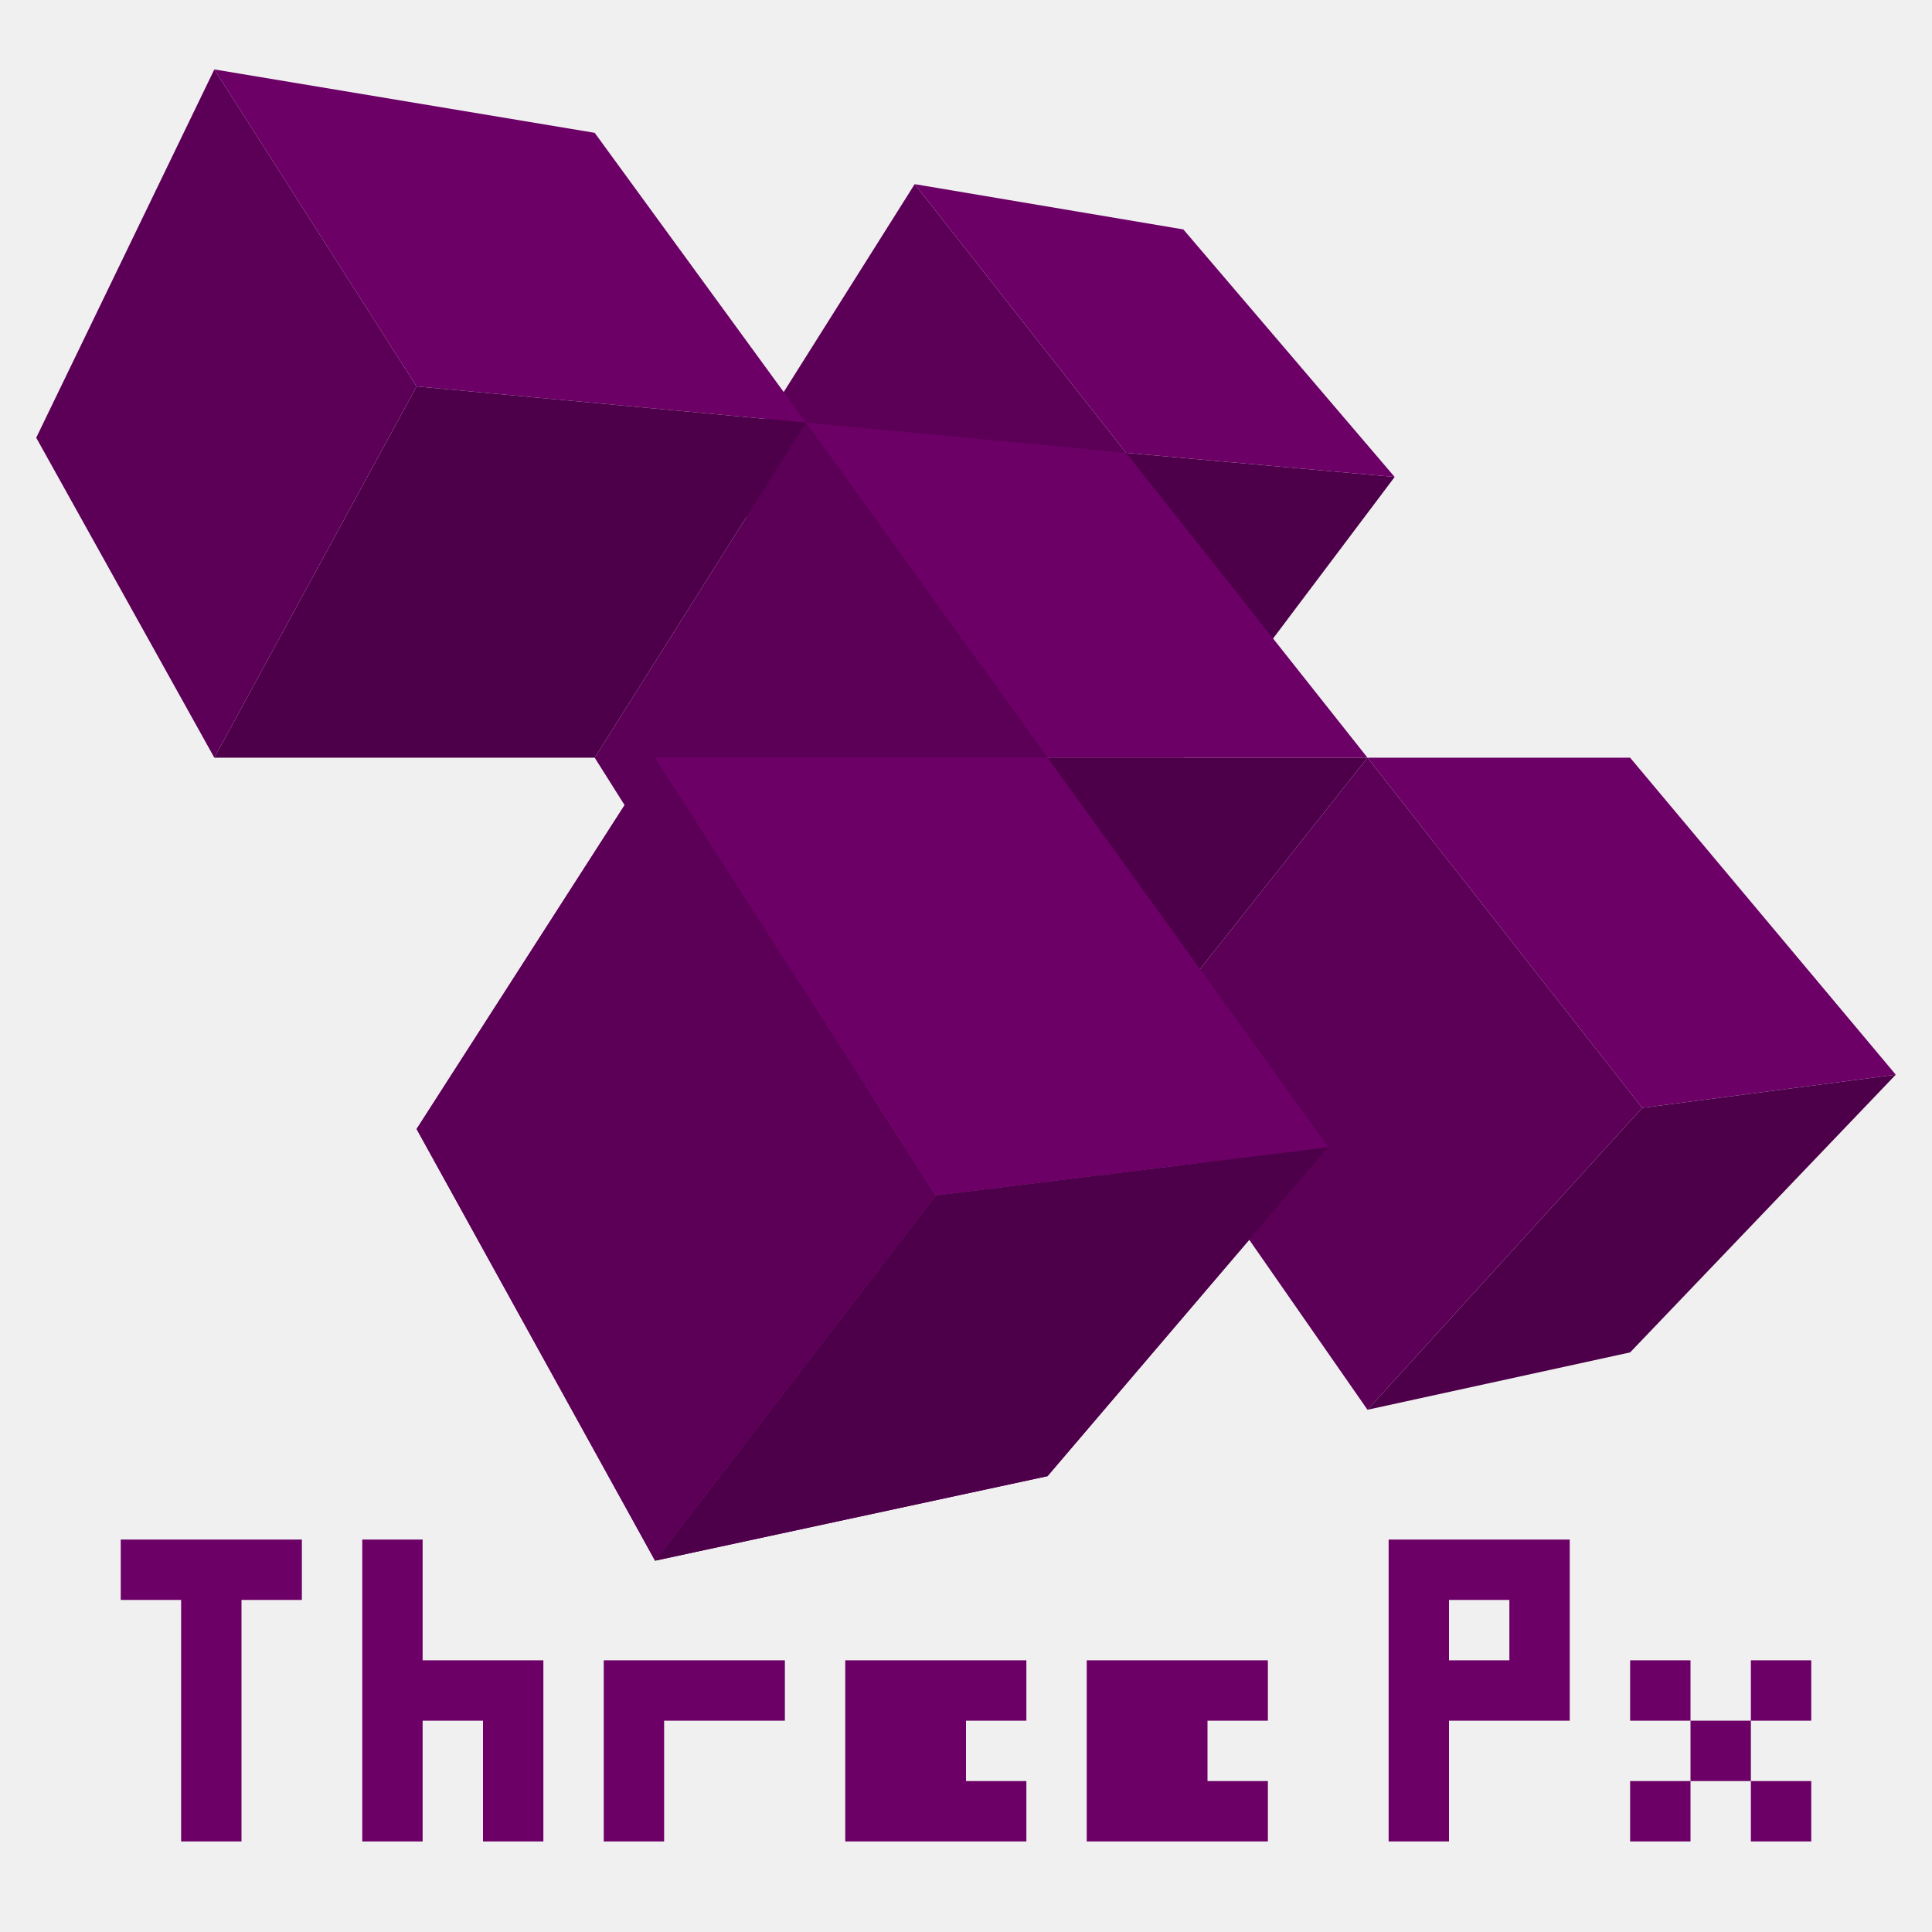
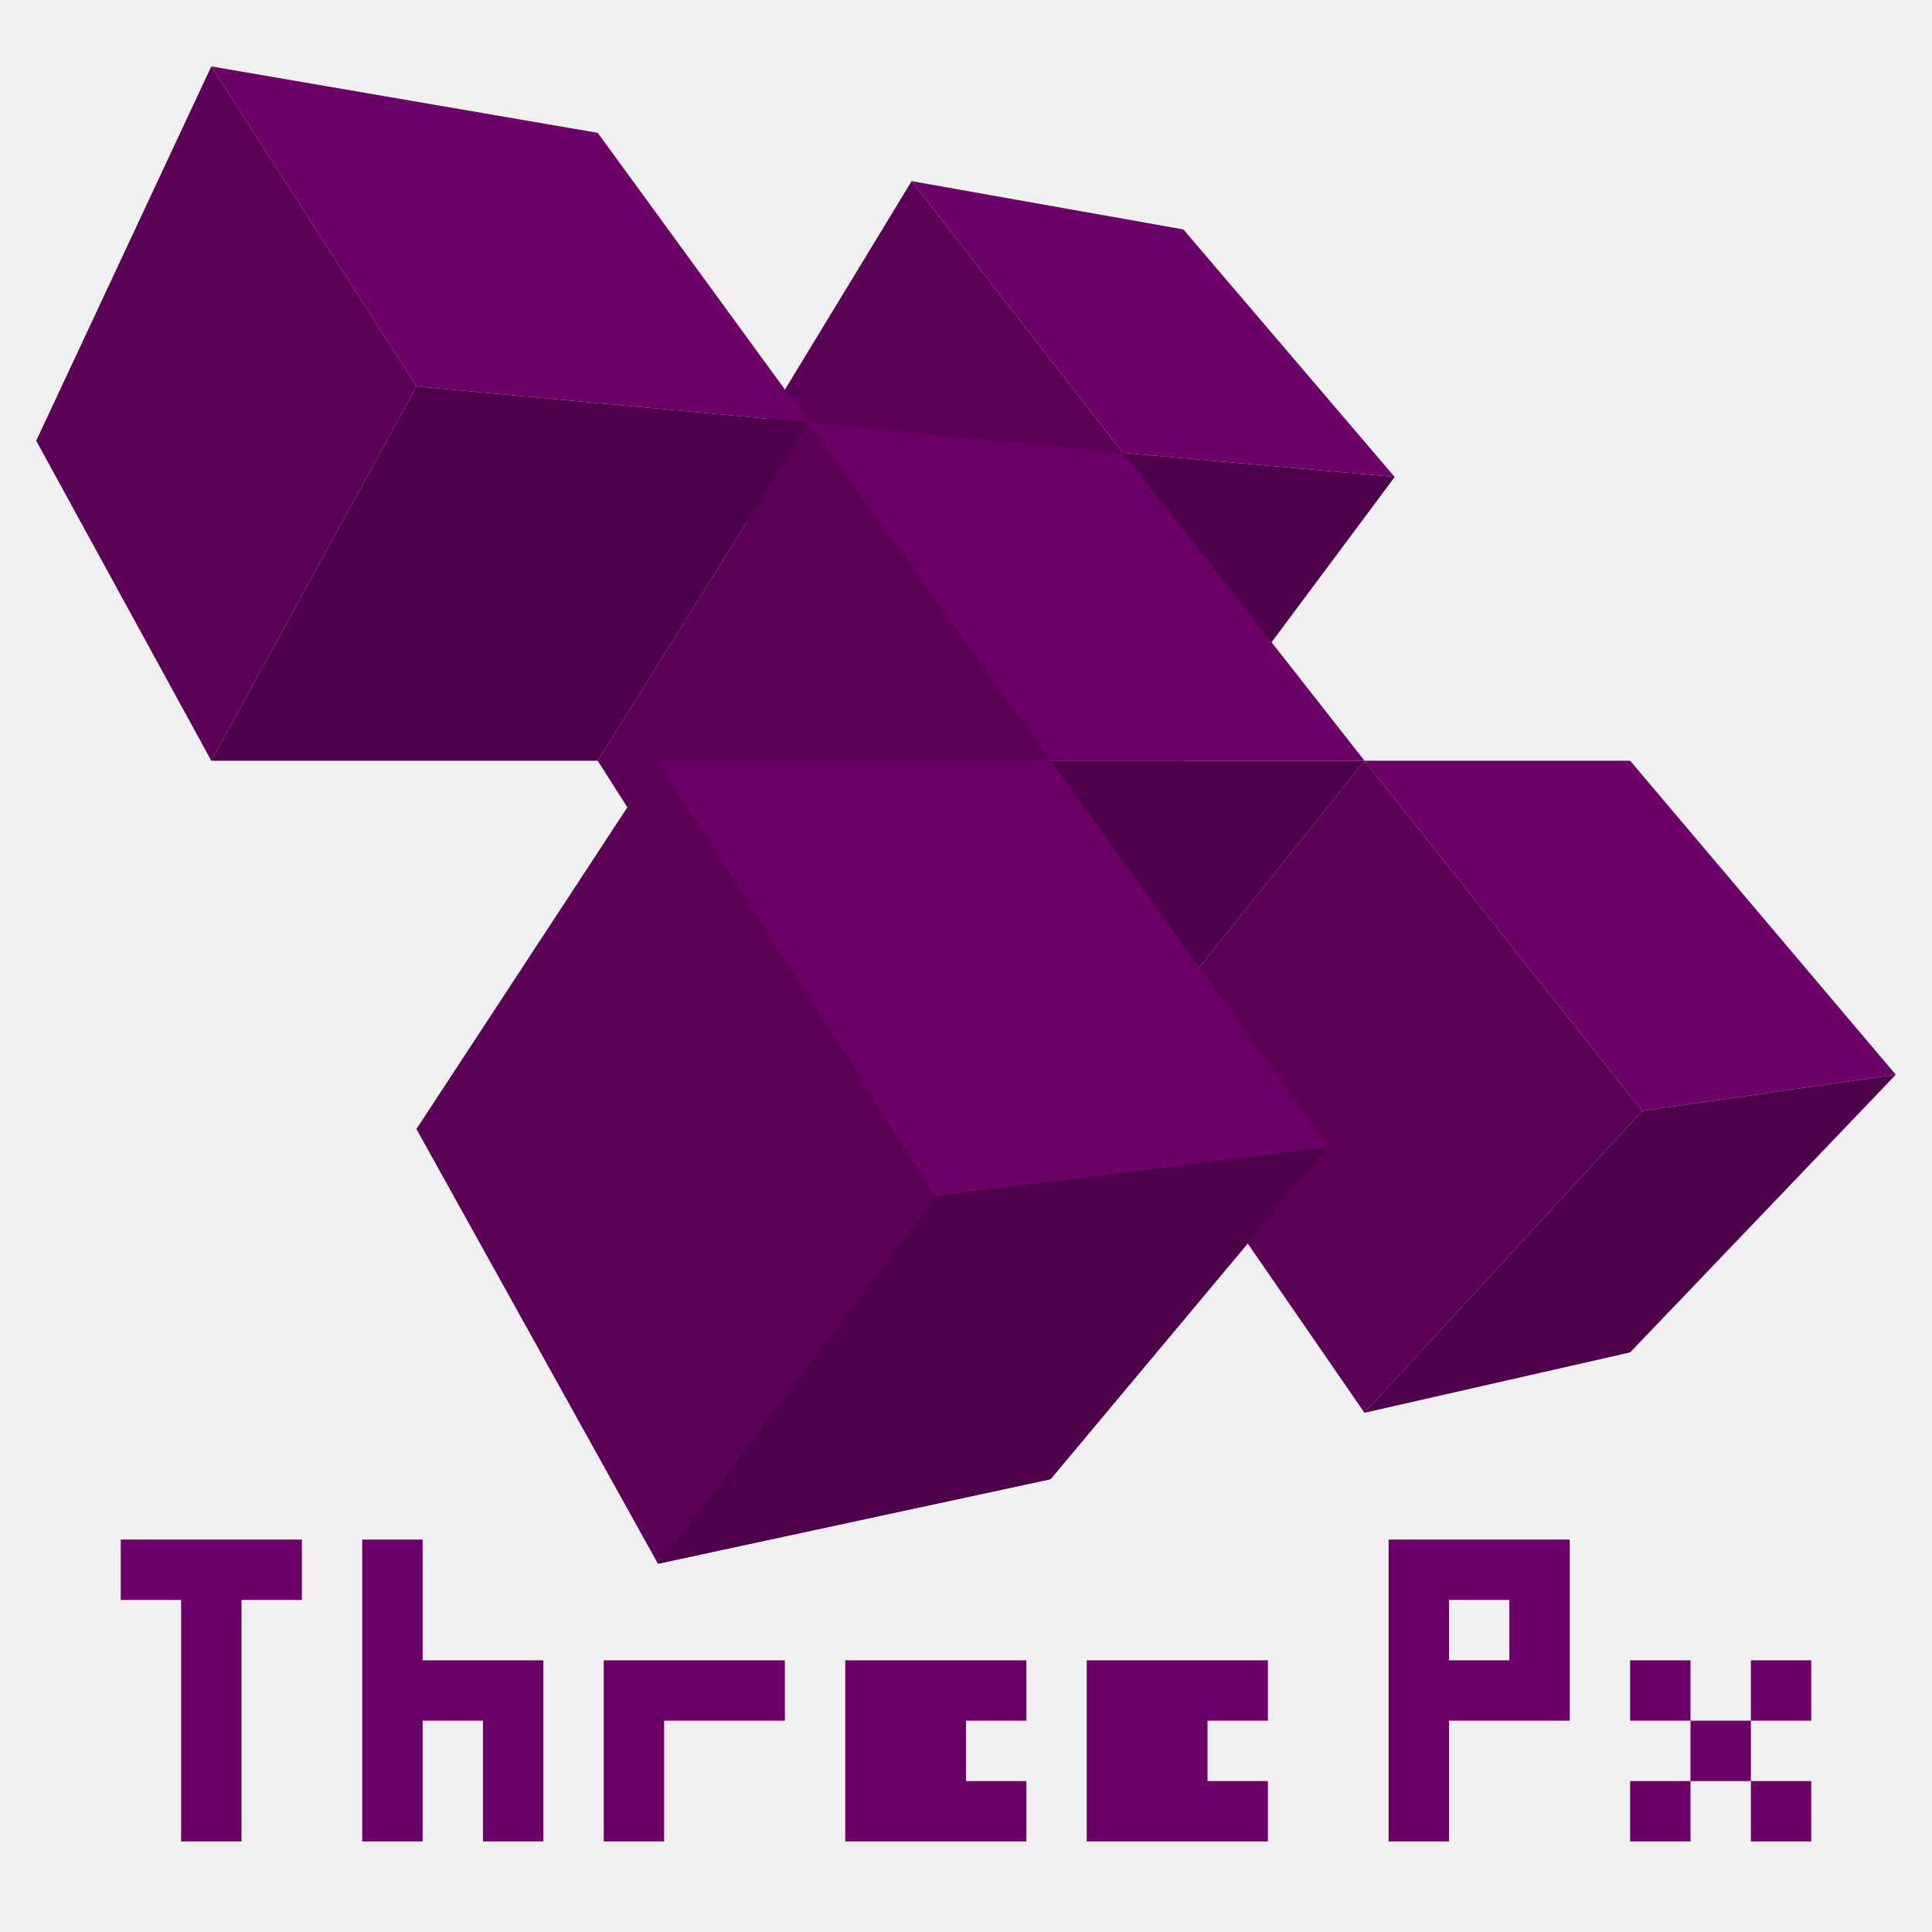
- <svg xmlns="http://www.w3.org/2000/svg" version="1.1" id="Calque_1" x="0px" y="0px" width="64" height="64" viewBox="0 0 64 64" enable-background="new 0 0 64 64" xml:space="preserve">
+ <svg xmlns="http://www.w3.org/2000/svg" version="1.1" id="Calque_1" x="0px" y="0px" viewBox="0 0 32 32" enable-background="new 0 0 32 32" xml:space="preserve">
+   <rect display="none" fill="#FFFFFF" width="32" height="32" />
  <g>
    <g enable-background="new    ">
-       <polygon fill="#4D0049" points="46.2,15.8 39.2,25.1 30.3,25.1 37.3,15   " />
-       <polygon fill="#5B0056" points="37.3,15 30.3,25.1 24,16.1 30.3,6.1   " />
-       <polygon fill="#6C0066" points="39.2,7.6 46.2,15.8 37.3,15 30.3,6.1   " />
+       <polygon fill="#4D0049" points="23.1,7.9 19.6,12.6 15.1,12.6 18.6,7.5   " />
+       <polygon fill="#5B0056" points="18.6,7.5 15.1,12.6 12,8.1 15.1,3   " />
+       <polygon fill="#6C0066" points="19.6,3.8 23.1,7.9 18.6,7.5 15.1,3   " />
    </g>
    <g enable-background="new    ">
-       <polygon fill="#6C0066" points="62.8,35.6 54.4,36.7 45.3,25.1 54,25.1   " />
-       <polygon fill="#4D0049" points="62.8,35.6 54,44.8 45.3,46.7 54.4,36.7   " />
-       <polygon fill="#5B0056" points="54.4,36.7 45.3,46.7 37.3,35.2 45.3,25.1   " />
-       <polygon fill="#6C0066" points="26.7,14 37.3,15 45.3,25.1 34.7,25.1   " />
-       <polygon fill="#5B0056" points="34.7,25.1 26.7,36.2 19.7,25.1 26.7,14   " />
-       <polygon fill="#4D0049" points="45.3,25.1 37.3,35.2 26.7,36.2 34.7,25.1   " />
-       <polygon fill="#6C0066" points="7.1,2.3 19.7,4.4 26.7,14 13.8,12.8   " />
-       <polygon fill="#4D0049" points="26.7,14 19.7,25.1 7.1,25.1 13.8,12.8   " />
-       <polygon fill="#5B0056" points="13.8,12.8 7.1,25.1 1.2,14.5 7.1,2.3   " />
+       <polygon fill="#6C0066" points="31.4,17.8 27.2,18.4 22.6,12.6 27,12.6   " />
+       <polygon fill="#4D0049" points="31.4,17.8 27,22.4 22.6,23.4 27.2,18.4   " />
+       <polygon fill="#5B0056" points="27.2,18.4 22.6,23.4 18.6,17.6 22.6,12.6   " />
+       <polygon fill="#6C0066" points="13.4,7 18.6,7.5 22.6,12.6 17.4,12.6   " />
+       <polygon fill="#5B0056" points="17.4,12.6 13.4,18.1 9.9,12.6 13.4,7   " />
+       <polygon fill="#4D0049" points="22.6,12.6 18.6,17.6 13.4,18.1 17.4,12.6   " />
+       <polygon fill="#6C0066" points="3.5,1.1 9.9,2.2 13.4,7 6.9,6.4   " />
+       <polygon fill="#4D0049" points="13.4,7 9.9,12.6 3.5,12.6 6.9,6.4   " />
+       <polygon fill="#5B0056" points="6.9,6.4 3.5,12.6 0.6,7.3 3.5,1.1   " />
    </g>
    <g>
      <g>
-         <polygon fill="#6C0066" points="31,39.6 21.7,51.7 13.8,37.4 21.7,25.1    " />
-         <polygon fill="#6C0066" points="44,38 34.7,48.9 21.7,51.7 31,39.6    " />
-         <polygon fill="#6C0066" points="31,39.6 21.7,25.1 34.7,25.1 44,38    " />
+         <polygon fill="#6C0066" points="15.5,19.8 10.9,25.9 6.9,18.7 10.9,12.6    " />
+         <polygon fill="#6C0066" points="22,19 17.4,24.5 10.9,25.9 15.5,19.8    " />
+         <polygon fill="#6C0066" points="15.5,19.8 10.9,12.6 17.4,12.6 22,19    " />
      </g>
      <g>
-         <polygon fill="#5B0056" points="31,39.6 21.7,51.7 13.8,37.4 21.7,25.1    " />
-         <polygon fill="#4D0049" points="44,38 34.7,48.9 21.7,51.7 31,39.6    " />
-         <polygon fill="#6C0066" points="31,39.6 21.7,25.1 34.7,25.1 44,38    " />
+         <polygon fill="#5B0056" points="15.5,19.8 10.9,25.9 6.9,18.7 10.9,12.6    " />
+         <polygon fill="#4D0049" points="22,19 17.4,24.5 10.9,25.9 15.5,19.8    " />
+         <polygon fill="#6C0066" points="15.5,19.8 10.9,12.6 17.4,12.6 22,19    " />
      </g>
    </g>
  </g>
-   <path fill="#6C0066" d="M4,51h6v2H8v8H6v-8H4V51z M12,61h2v-4h2v4h2v-6h-4v-4h-2V61z M28,55v6h6v-2h-2v-2h2v-2H28z M36,55v6h6v-2h-2  v-2h2v-2H36z M52,51v6h-4v4h-2V51H52z M50,53h-2v2h2V53z M22,61v-4h4v-2h-6v6H22z" />
-   <polygon fill="#6C0066" points="54,55 56,55 56,61 54,61 54,59 60,59 60,61 58,61 58,55 60,55 60,57 54,57 " />
+   <path fill="#6C0066" d="M2,25.5h3v1H4v4H3v-4H2V25.5z M6,30.5h1v-2h1v2h1v-3H7v-2H6V30.5z M14,27.5v3h3v-1h-1v-1h1v-1H14z M18,27.5  v3h3v-1h-1v-1h1v-1H18z M26,25.5v3h-2v2h-1v-5H26z M25,26.5h-1v1h1V26.5z M11,30.5v-2h2v-1h-3v3H11z M27,27.5h1v3h-1v-1h3v1h-1v-3h1  v1h-3V27.5z" />
</svg>
